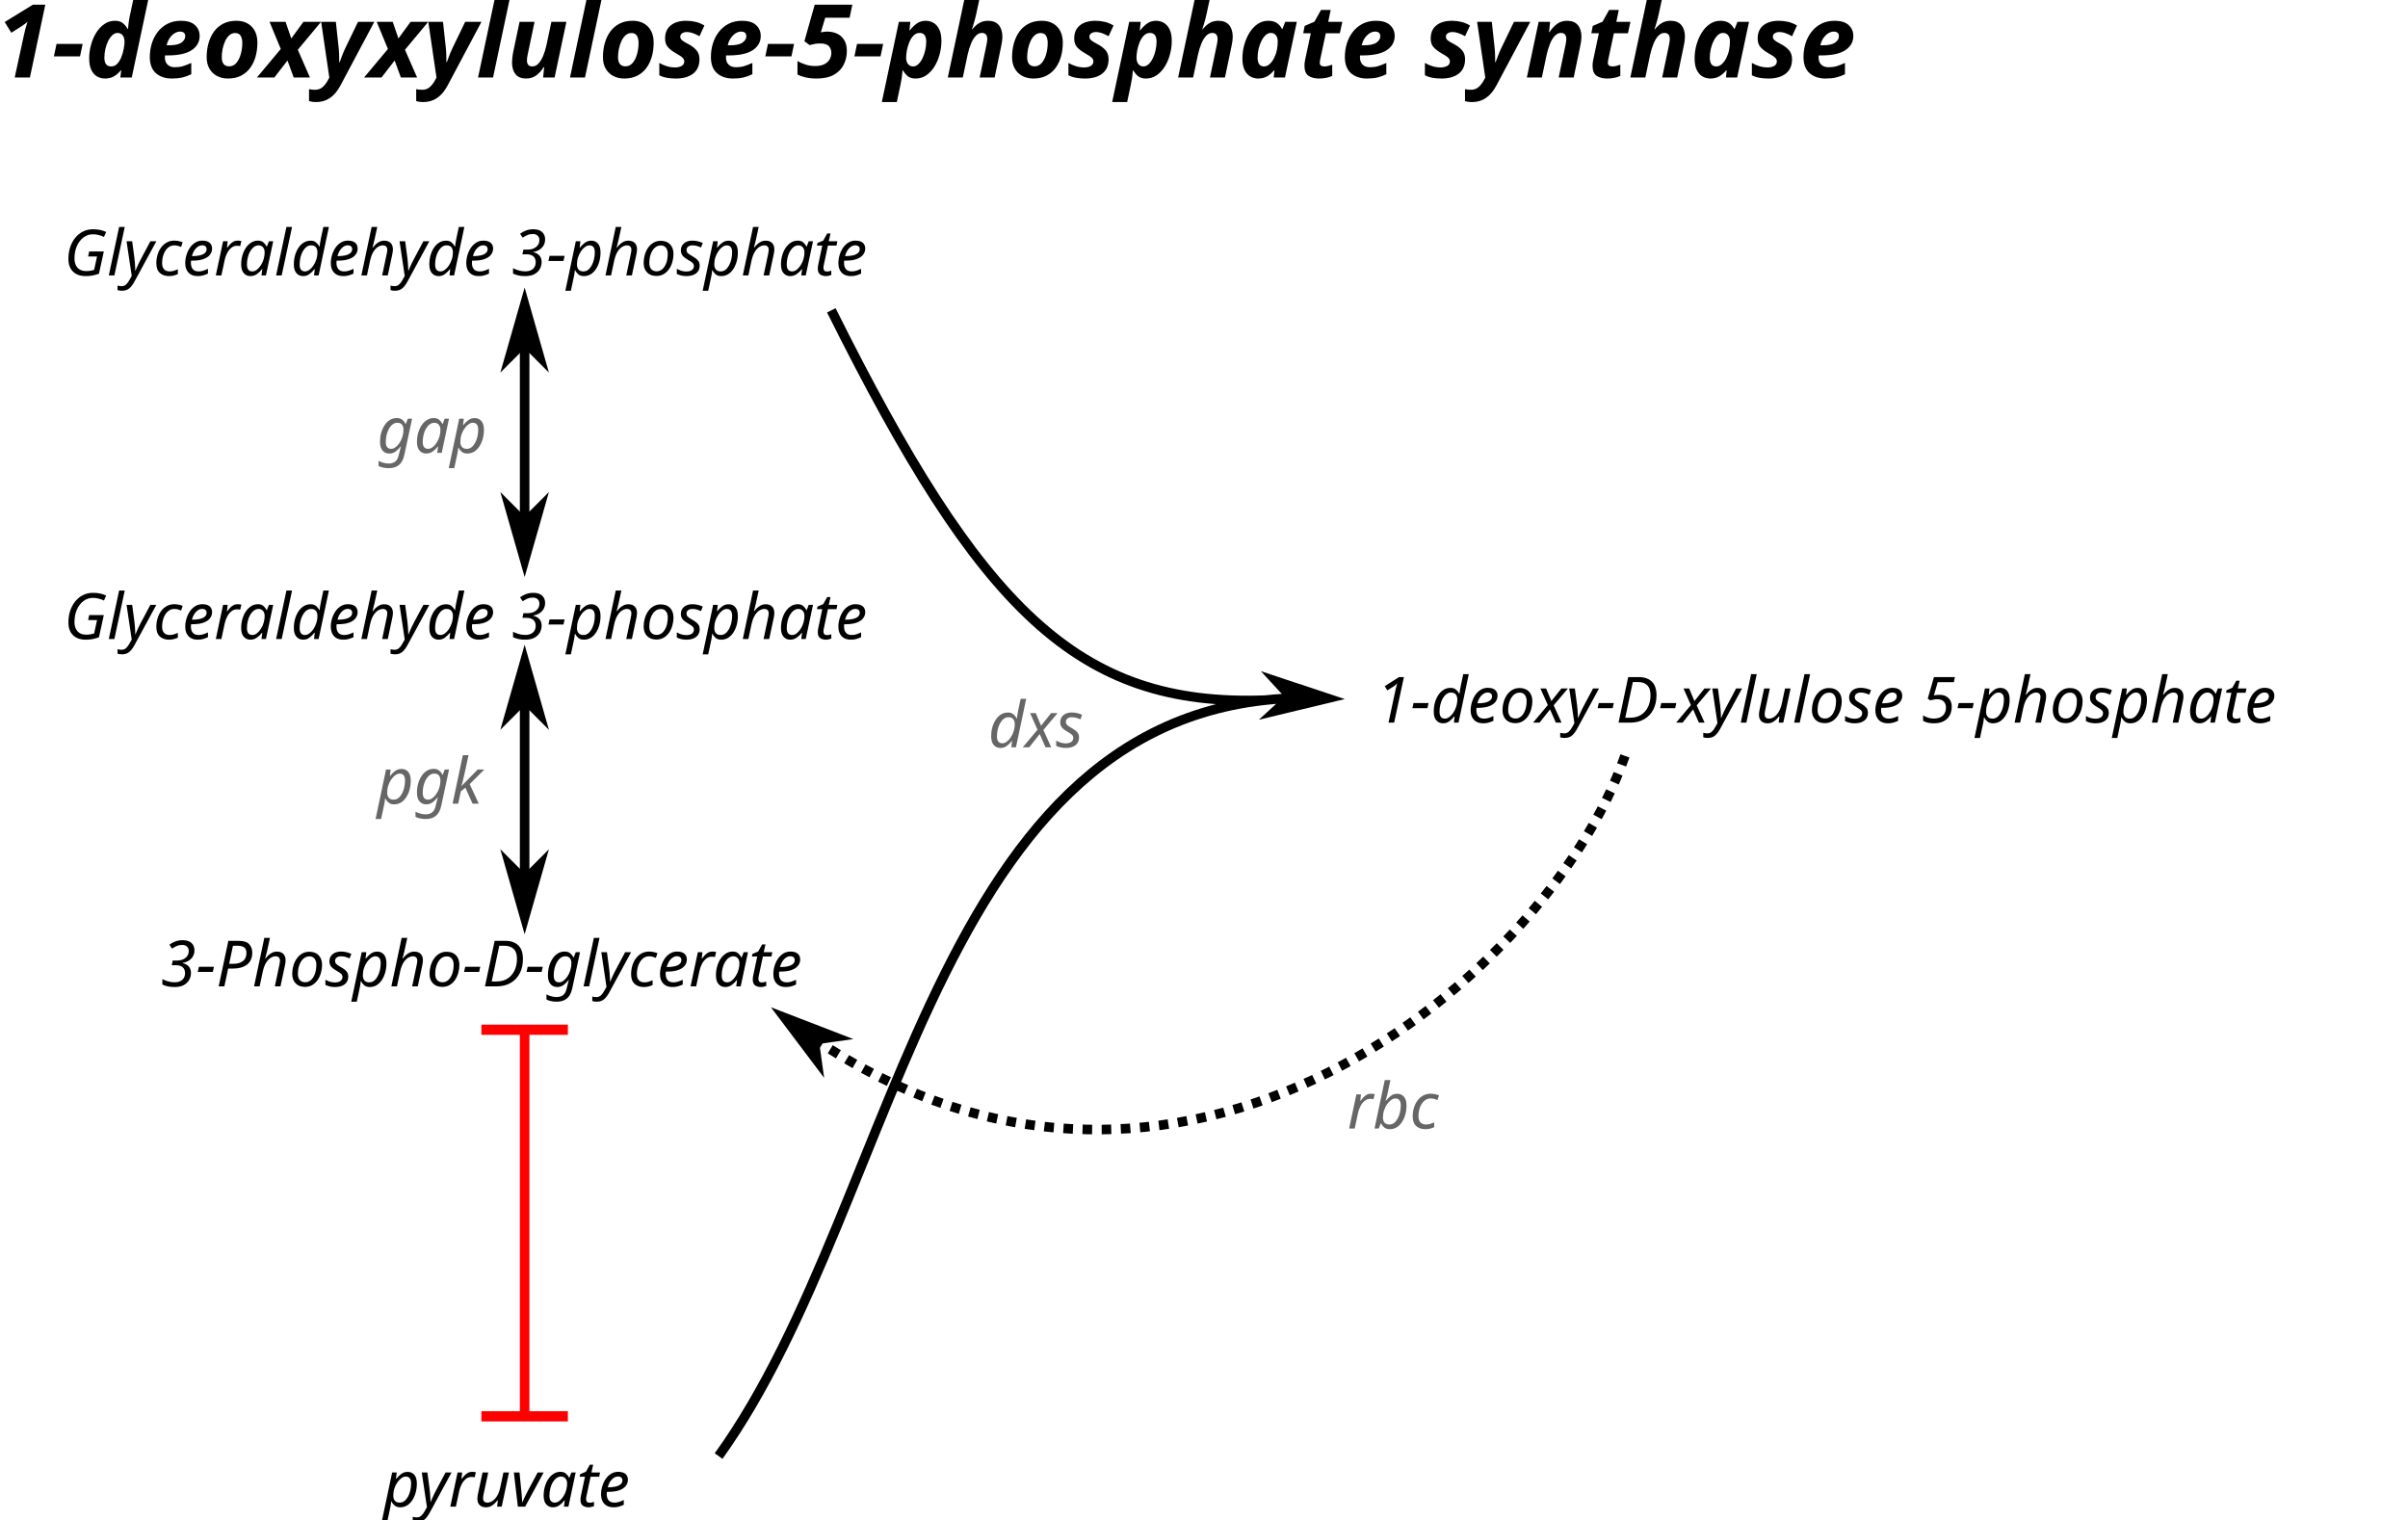
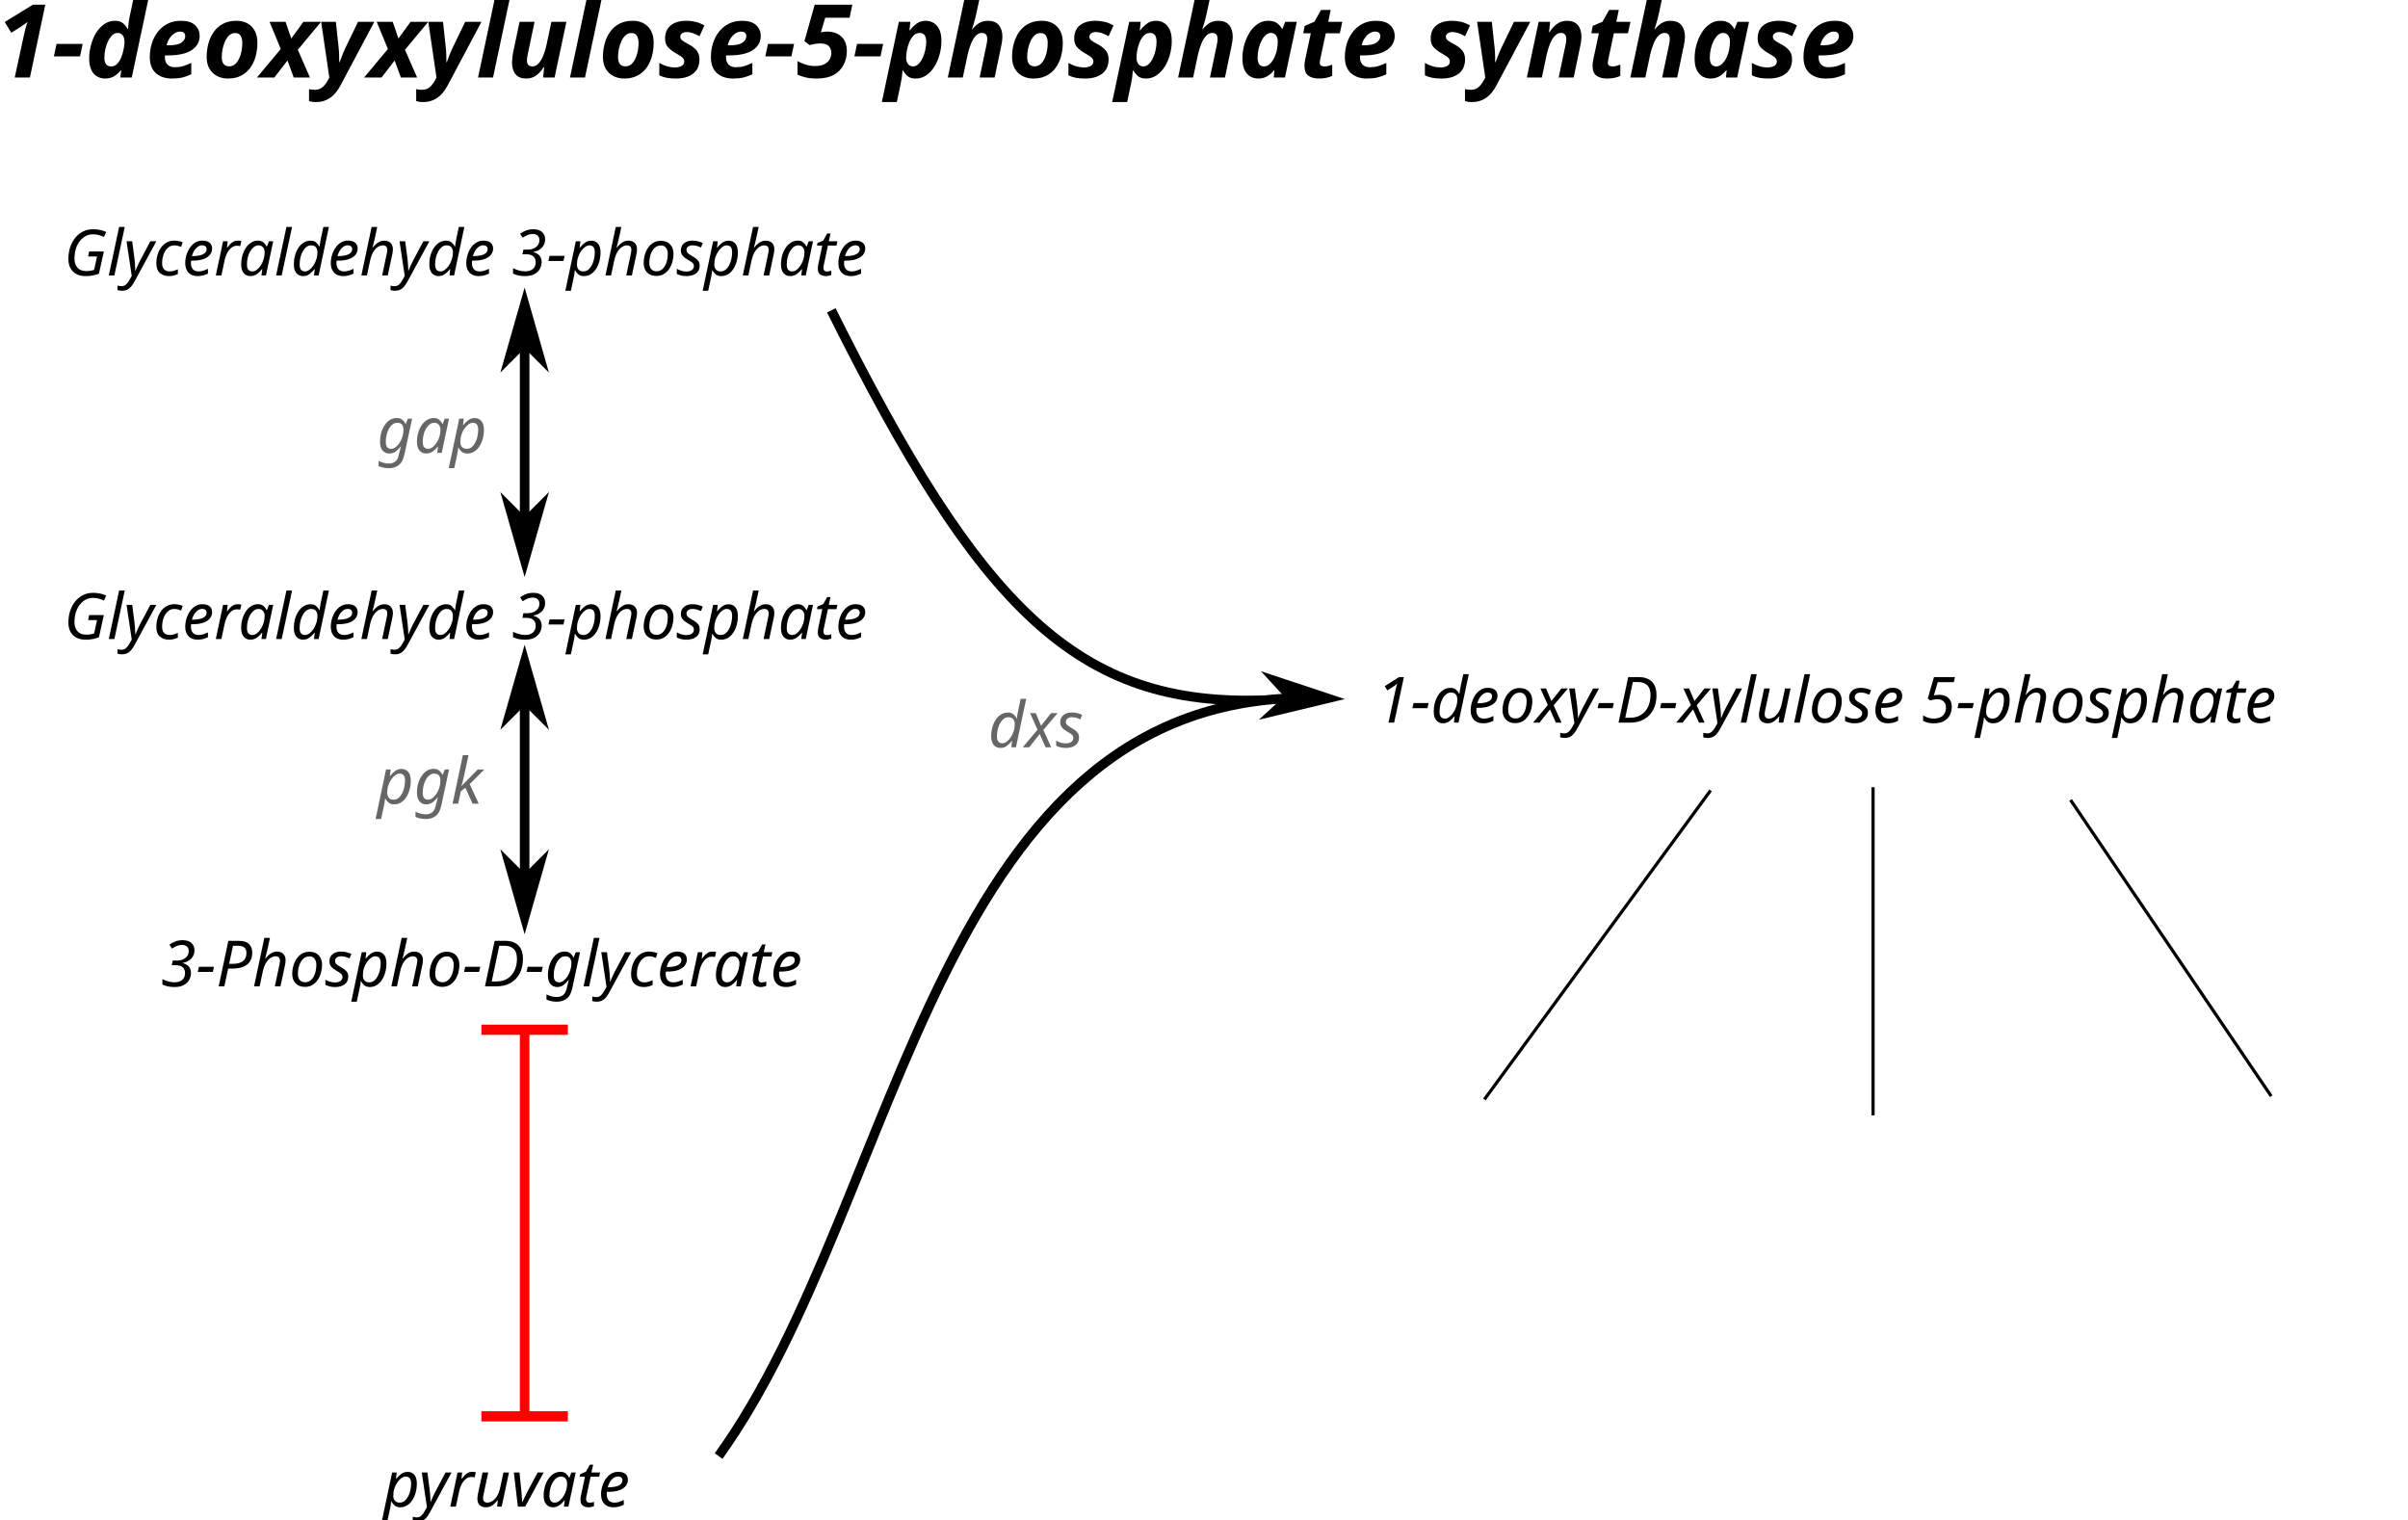
<svg xmlns="http://www.w3.org/2000/svg" width="755.053" height="476.561" id="svg2" version="1.1">
  <defs id="defs4">
    <marker style="overflow:visible" id="StopL" refX="0" refY="0" orient="auto">
      <path transform="scale(0.8,0.8)" style="fill:none;stroke:#000000;stroke-width:1pt" d="M 0,5.65 0,-5.65" id="path4008" />
    </marker>
    <marker style="overflow:visible" id="Arrow1Mend" refX="0" refY="0" orient="auto">
      <path transform="matrix(-0.4,0,0,-0.4,-4,0)" style="fill-rule:evenodd;stroke:#000000;stroke-width:1pt" d="M 0,0 5,-5 -12.5,0 5,5 0,0 z" id="path3848" />
    </marker>
    <marker style="overflow:visible" id="Arrow1Mstart" refX="0" refY="0" orient="auto">
      <path transform="matrix(0.4,0,0,0.4,4,0)" style="fill-rule:evenodd;stroke:#000000;stroke-width:1pt" d="M 0,0 5,-5 -12.5,0 5,5 0,0 z" id="path3845" />
    </marker>
    <marker style="overflow:visible" id="StopLG" refX="0" refY="0" orient="auto">
      <path transform="scale(0.8,0.8)" style="fill:none;stroke:#ff0000;stroke-width:1pt" d="M 0,5.65 0,-5.65" id="path4848" />
    </marker>
    <marker style="overflow:visible" id="StopLk" refX="0" refY="0" orient="auto">
      <path transform="scale(0.8,0.8)" style="fill:none;stroke:#ff0000;stroke-width:1pt" d="M 0,5.65 0,-5.65" id="path4851" />
    </marker>
  </defs>
  <g id="layer1" transform="translate(-632.9404,473.9719)">
    <g id="g7148">
      <g id="g7176">
        <g id="g7204">
          <text id="text5461" y="-164.693" x="683.417" style="font-size:20px;font-style:italic;font-weight:normal;line-height:125%;letter-spacing:0px;word-spacing:0px;fill:#000000;fill-opacity:1;stroke:none;font-family:Sans;-inkscape-font-specification:Sans Italic" xml:space="preserve">
            <tspan y="-164.693" x="683.417" id="tspan5463">3-Phospho-D-glycerate</tspan>
          </text>
          <path id="path5465" d="m 797.445,-151.099 0,121.209" style="fill:none;stroke:#ff0000;stroke-width:3;stroke-linecap:butt;stroke-linejoin:miter;stroke-miterlimit:4;stroke-opacity:1;stroke-dasharray:none;stroke-dashoffset:0;marker-start:url(#StopLG);marker-end:url(#StopLk)" />
          <text xml:space="preserve" style="font-size:20px;font-style:italic;font-weight:normal;line-height:125%;letter-spacing:0px;word-spacing:0px;fill:#000000;fill-opacity:1;stroke:none;font-family:Sans;-inkscape-font-specification:Sans Italic" x="753.056" y="-1.571" id="text5467">
            <tspan id="tspan5469" x="753.056" y="-1.571">pyruvate</tspan>
          </text>
          <path id="path5473" d="m 797.445,-298.949 0,-78.944" style="fill:none;stroke:#000000;stroke-width:3;stroke-linecap:butt;stroke-linejoin:miter;stroke-miterlimit:4;stroke-opacity:1;stroke-dasharray:none;marker-start:url(#Arrow1Mstart);marker-end:url(#Arrow1Mend)" />
          <text id="text5855" y="-387.603" x="652.948" style="font-size:20px;font-style:italic;font-weight:normal;line-height:125%;letter-spacing:0px;word-spacing:0px;fill:#000000;fill-opacity:1;stroke:none;font-family:Sans;-inkscape-font-specification:Sans Italic" xml:space="preserve">
            <tspan y="-387.603" x="652.948" id="tspan5857">Glyceraldehyde 3-phosphate</tspan>
          </text>
          <text id="text5859" y="-247.387" x="1064.273" style="font-size:20px;font-style:italic;font-weight:normal;line-height:125%;letter-spacing:0px;word-spacing:0px;fill:#000000;fill-opacity:1;stroke:none;font-family:Sans;-inkscape-font-specification:Sans Italic" xml:space="preserve">
            <tspan y="-247.387" x="1064.273" id="tspan5861">1-deoxy-D-xylulose 5-phosphate</tspan>
          </text>
          <path id="path5865" d="M 1048.716,-255.033 C 925.489,-260.235 916.746,-98.631 858.265,-17.43" style="fill:none;stroke:#000000;stroke-width:3;stroke-linecap:butt;stroke-linejoin:miter;stroke-miterlimit:4;stroke-opacity:1;stroke-dasharray:none;marker-start:url(#Arrow1Mstart)" />
          <path id="path5867" d="m 893.612,-376.667 c 46.714,93.714 77.133,124.336 135.912,122.224" style="fill:none;stroke:#000000;stroke-width:3;stroke-linecap:butt;stroke-linejoin:miter;stroke-miterlimit:4;stroke-opacity:1;stroke-dasharray:none" />
          <text xml:space="preserve" style="font-size:20px;font-style:italic;font-weight:normal;line-height:125%;letter-spacing:0px;word-spacing:0px;fill:#000000;fill-opacity:1;stroke:none;font-family:Sans;-inkscape-font-specification:Sans Italic" x="652.948" y="-273.603" id="text6316">
            <tspan id="tspan6318" x="652.948" y="-273.603">Glyceraldehyde 3-phosphate</tspan>
          </text>
          <path style="fill:none;stroke:#000000;stroke-width:3;stroke-linecap:butt;stroke-linejoin:miter;stroke-miterlimit:4;stroke-opacity:1;stroke-dasharray:none;marker-start:url(#Arrow1Mstart);marker-end:url(#Arrow1Mend)" d="m 797.445,-186.949 0,-78.944" id="path6320" />
          <text id="text6087" y="-449.659" x="631.565" style="font-size:32px;font-style:italic;font-weight:bold;line-height:125%;letter-spacing:0px;word-spacing:0px;fill:#000000;fill-opacity:1;stroke:none;font-family:Sans;-inkscape-font-specification:Sans Bold Italic" xml:space="preserve">
            <tspan y="-449.659" x="631.565" id="tspan6089">1-deoxyxylulose-5-phosphate synthase</tspan>
          </text>
          <text id="text6108" y="-239.657" x="942.781" style="font-size:20px;font-style:italic;font-weight:normal;line-height:125%;letter-spacing:0px;word-spacing:0px;fill:#666666;fill-opacity:1;stroke:none;font-family:Sans;-inkscape-font-specification:Sans Italic" xml:space="preserve">
            <tspan y="-239.657" x="942.781" id="tspan6110">dxs</tspan>
          </text>
          <text xml:space="preserve" style="font-size:20px;font-style:italic;font-weight:normal;line-height:125%;letter-spacing:0px;word-spacing:0px;fill:#666666;fill-opacity:1;stroke:none;font-family:Sans;-inkscape-font-specification:Sans Italic" x="751.144" y="-331.974" id="text6112">
            <tspan id="tspan6114" x="751.144" y="-331.974">gap</tspan>
          </text>
-           <path id="path6116" d="m 1142.456,-236.963 c -25.574,73.159 -146.983,169.988 -263.068,82.375" style="fill:none;stroke:#000000;stroke-width:3;stroke-linecap:butt;stroke-linejoin:miter;stroke-miterlimit:4;stroke-opacity:1;stroke-dasharray:3, 3;stroke-dashoffset:0;marker-end:url(#Arrow1Mend)" />
-           <text xml:space="preserve" style="font-size:20px;font-style:italic;font-weight:normal;line-height:125%;letter-spacing:0px;word-spacing:0px;fill:#666666;fill-opacity:1;stroke:none;font-family:Sans;-inkscape-font-specification:Sans Italic" x="1055.409" y="-120.119" id="text6308">
-             <tspan id="tspan6310" x="1055.409" y="-120.119">rbc</tspan>
-           </text>
          <text id="text6324" y="-221.974" x="751.144" style="font-size:20px;font-style:italic;font-weight:normal;line-height:125%;letter-spacing:0px;word-spacing:0px;fill:#666666;fill-opacity:1;stroke:none;font-family:Sans;-inkscape-font-specification:Sans Italic" xml:space="preserve">
            <tspan y="-221.974" x="751.144" id="tspan6326">pgk</tspan>
          </text>
+           <path style="fill:none;stroke:#000000;stroke-width:1px;stroke-linecap:butt;stroke-linejoin:miter;stroke-opacity:1" d="m 536.371,247.829 c -70.917,96.886 -70.917,96.886 -70.917,96.886" id="path7251" transform="translate(632.9404,-473.9719)" />
+           <path style="fill:none;stroke:#000000;stroke-width:1px;stroke-linecap:butt;stroke-linejoin:miter;stroke-opacity:1" d="m 587.312,246.83 0,102.879" id="path7253" transform="translate(632.9404,-473.9719)" />
+           <path style="fill:none;stroke:#000000;stroke-width:1px;stroke-linecap:butt;stroke-linejoin:miter;stroke-opacity:1" d="m 649.239,250.826 62.926,92.891" id="path7255" transform="translate(632.9404,-473.9719)" />
        </g>
      </g>
    </g>
  </g>
</svg>
